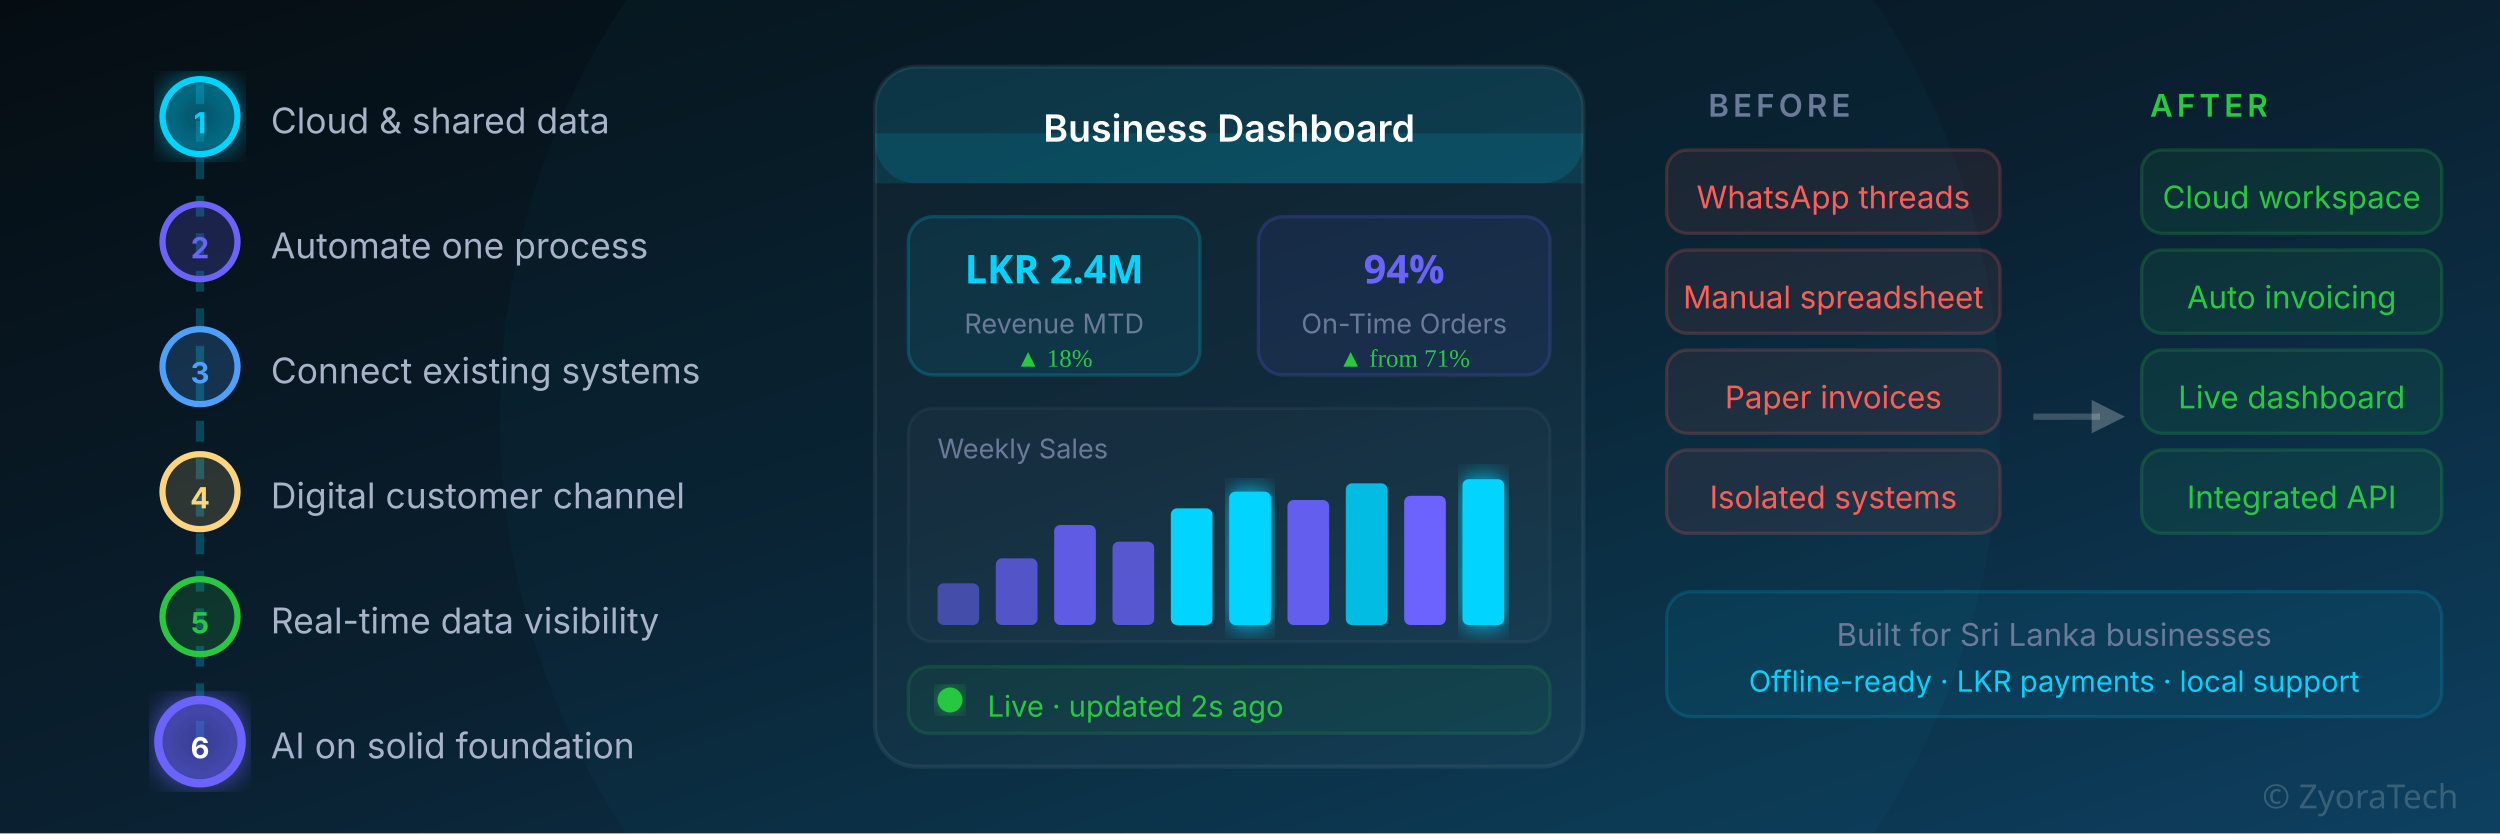
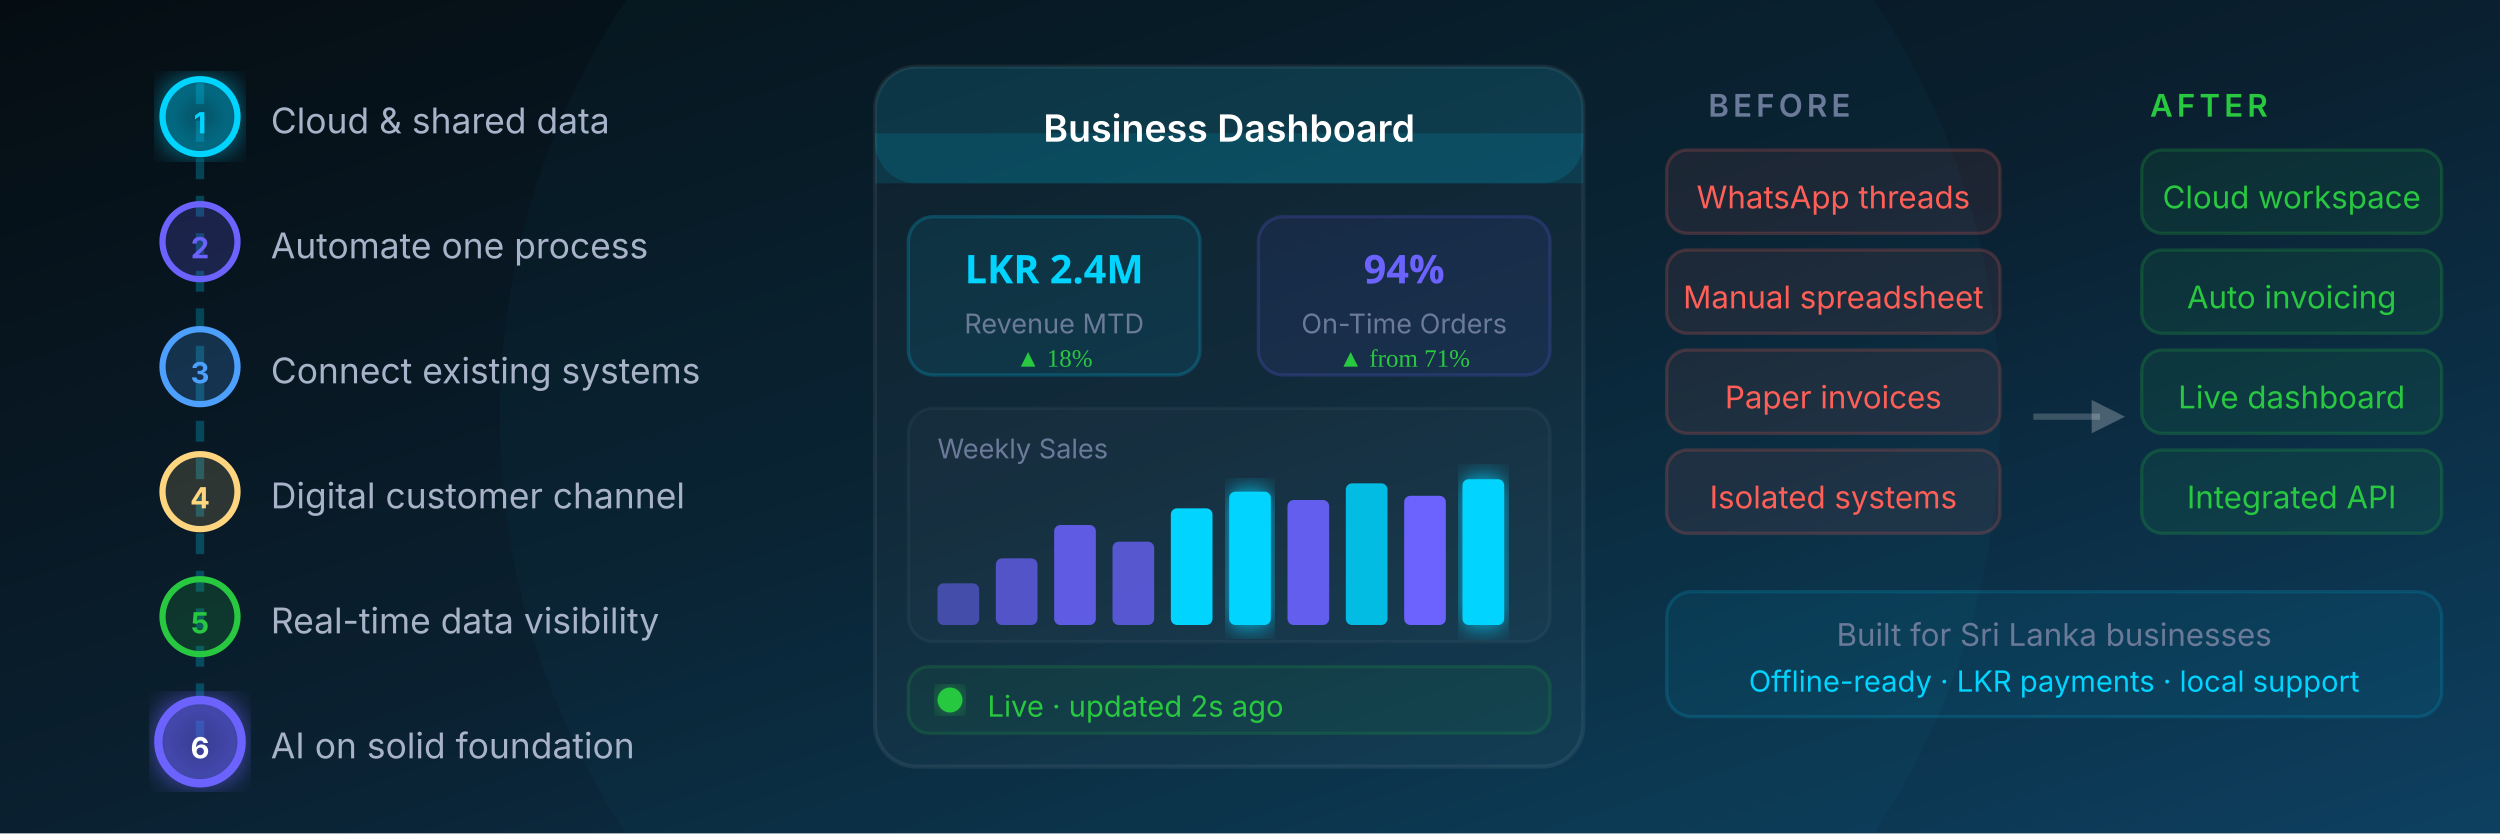
<svg xmlns="http://www.w3.org/2000/svg" viewBox="0 0 600 200">
  <defs>
    <linearGradient id="bg" x1="0%" y1="0%" x2="100%" y2="100%">
      <stop offset="0%" style="stop-color:#050d12" />
      <stop offset="50%" style="stop-color:#0a2030" />
      <stop offset="100%" style="stop-color:#0d4060" />
    </linearGradient>
    <linearGradient id="stepGrad1" x1="0%" y1="0%" x2="100%" y2="0%">
      <stop offset="0%" style="stop-color:#00d4ff;stop-opacity:0.15" />
      <stop offset="100%" style="stop-color:#00d4ff;stop-opacity:0.05" />
    </linearGradient>
    <linearGradient id="chartGrad" x1="0%" y1="0%" x2="0%" y2="100%">
      <stop offset="0%" style="stop-color:#00d4ff;stop-opacity:0.8" />
      <stop offset="100%" style="stop-color:#6c63ff;stop-opacity:0.4" />
    </linearGradient>
    <filter id="glow">
      <feGaussianBlur stdDeviation="3" result="b" />
      <feMerge>
        <feMergeNode in="b" />
        <feMergeNode in="SourceGraphic" />
      </feMerge>
    </filter>
  </defs>
  <rect width="600" height="200" fill="url(#bg)" />
  <circle cx="300" cy="100" r="180" fill="rgba(0,212,255,0.03)" />
  <line x1="48" y1="20" x2="48" y2="182" stroke="rgba(0,212,255,0.25)" stroke-width="2" stroke-dasharray="5 4" />
  <circle cx="48" cy="28" r="9" fill="rgba(0,212,255,0.2)" stroke="#00d4ff" stroke-width="1.5" filter="url(#glow)" />
  <text x="48" y="32" font-size="7" fill="#00d4ff" text-anchor="middle" font-family="'Inter', sans-serif" font-weight="bold">1</text>
  <text x="65" y="32" font-size="8.5" fill="#a8b2c8" font-family="'Inter', sans-serif">Cloud &amp; shared data</text>
  <circle cx="48" cy="58" r="9" fill="rgba(108,99,255,0.2)" stroke="#6c63ff" stroke-width="1.5" />
  <text x="48" y="62" font-size="7" fill="#6c63ff" text-anchor="middle" font-family="'Inter', sans-serif" font-weight="bold">2</text>
  <text x="65" y="62" font-size="8.5" fill="#a8b2c8" font-family="'Inter', sans-serif">Automate one process</text>
  <circle cx="48" cy="88" r="9" fill="rgba(78,160,255,0.2)" stroke="#4ea0ff" stroke-width="1.5" />
  <text x="48" y="92" font-size="7" fill="#4ea0ff" text-anchor="middle" font-family="'Inter', sans-serif" font-weight="bold">3</text>
  <text x="65" y="92" font-size="8.5" fill="#a8b2c8" font-family="'Inter', sans-serif">Connect existing systems</text>
  <circle cx="48" cy="118" r="9" fill="rgba(255,215,128,0.15)" stroke="#ffd580" stroke-width="1.5" />
  <text x="48" y="122" font-size="7" fill="#ffd580" text-anchor="middle" font-family="'Inter', sans-serif" font-weight="bold">4</text>
  <text x="65" y="122" font-size="8.5" fill="#a8b2c8" font-family="'Inter', sans-serif">Digital customer channel</text>
  <circle cx="48" cy="148" r="9" fill="rgba(40,200,64,0.15)" stroke="#28c840" stroke-width="1.5" />
  <text x="48" y="152" font-size="7" fill="#28c840" text-anchor="middle" font-family="'Inter', sans-serif" font-weight="bold">5</text>
  <text x="65" y="152" font-size="8.5" fill="#a8b2c8" font-family="'Inter', sans-serif">Real-time data visibility</text>
  <circle cx="48" cy="178" r="10" fill="rgba(108,99,255,0.3)" stroke="#6c63ff" stroke-width="2" filter="url(#glow)" />
  <text x="48" y="182" font-size="7" fill="#fff" text-anchor="middle" font-family="'Inter', sans-serif" font-weight="bold">6</text>
  <text x="65" y="182" font-size="8.5" fill="#a8b2c8" font-family="'Inter', sans-serif">AI on solid foundation</text>
  <rect x="210" y="16" width="170" height="168" rx="10" fill="rgba(255,255,255,0.03)" stroke="rgba(255,255,255,0.07)" stroke-width="1" />
  <rect x="210" y="16" width="170" height="28" rx="10" fill="rgba(0,212,255,0.12)" />
  <rect x="210" y="32" width="170" height="12" fill="rgba(0,212,255,0.12)" />
  <text x="295" y="34" font-size="9" fill="#fff" text-anchor="middle" font-family="'Inter', sans-serif" font-weight="600">Business Dashboard</text>
  <rect x="218" y="52" width="70" height="38" rx="6" fill="rgba(0,212,255,0.08)" stroke="rgba(0,212,255,0.2)" stroke-width="0.8" />
  <text x="253" y="68" font-size="9.5" fill="#00d4ff" text-anchor="middle" font-family="'Space Grotesk', sans-serif" font-weight="700">LKR 2.4M</text>
  <text x="253" y="80" font-size="6.5" fill="#6b7a99" text-anchor="middle" font-family="'Inter', sans-serif">Revenue MTD</text>
  <text x="253" y="88" font-size="6" fill="#28c840" text-anchor="middle">▲ 18%</text>
  <rect x="302" y="52" width="70" height="38" rx="6" fill="rgba(108,99,255,0.08)" stroke="rgba(108,99,255,0.2)" stroke-width="0.8" />
  <text x="337" y="68" font-size="9.5" fill="#6c63ff" text-anchor="middle" font-family="'Space Grotesk', sans-serif" font-weight="700">94%</text>
  <text x="337" y="80" font-size="6.5" fill="#6b7a99" text-anchor="middle" font-family="'Inter', sans-serif">On-Time Orders</text>
  <text x="337" y="88" font-size="6" fill="#28c840" text-anchor="middle">▲ from 71%</text>
  <rect x="218" y="98" width="154" height="56" rx="6" fill="rgba(255,255,255,0.02)" stroke="rgba(255,255,255,0.04)" stroke-width="0.8" />
  <text x="225" y="110" font-size="6.5" fill="#6b7a99" font-family="'Inter', sans-serif">Weekly Sales</text>
  <rect x="225" y="140" width="10" height="10" rx="1.5" fill="#6c63ff" opacity="0.55" />
  <rect x="239" y="134" width="10" height="16" rx="1.5" fill="#6c63ff" opacity="0.7" />
  <rect x="253" y="126" width="10" height="24" rx="1.5" fill="#6c63ff" opacity="0.85" />
  <rect x="267" y="130" width="10" height="20" rx="1.5" fill="#6c63ff" opacity="0.75" />
  <rect x="281" y="122" width="10" height="28" rx="1.5" fill="#00d4ff" />
  <rect x="295" y="118" width="10" height="32" rx="1.5" fill="#00d4ff" filter="url(#glow)" />
  <rect x="309" y="120" width="10" height="30" rx="1.5" fill="#6c63ff" opacity="0.9" />
  <rect x="323" y="116" width="10" height="34" rx="1.5" fill="#00d4ff" opacity="0.85" />
  <rect x="337" y="119" width="10" height="31" rx="1.5" fill="#6c63ff" />
  <rect x="351" y="115" width="10" height="35" rx="1.5" fill="#00d4ff" filter="url(#glow)" />
  <rect x="218" y="160" width="154" height="16" rx="5" fill="rgba(40,200,64,0.06)" stroke="rgba(40,200,64,0.15)" stroke-width="0.8" />
  <circle cx="228" cy="168" r="3" fill="#28c840" filter="url(#glow)" />
  <text x="237" y="172" font-size="7" fill="#28c840" font-family="'Inter', sans-serif">Live · updated 2s ago</text>
  <g font-family="'Inter', sans-serif">
    <text x="410" y="28" font-size="7.5" fill="#6b7a99" letter-spacing="1" font-weight="600">BEFORE</text>
    <rect x="400" y="36" width="80" height="20" rx="5" fill="rgba(255,95,87,0.08)" stroke="rgba(255,95,87,0.2)" stroke-width="0.8" />
    <text x="440" y="50" font-size="7.5" fill="#ff5f57" text-anchor="middle">WhatsApp threads</text>
    <rect x="400" y="60" width="80" height="20" rx="5" fill="rgba(255,95,87,0.08)" stroke="rgba(255,95,87,0.2)" stroke-width="0.8" />
    <text x="440" y="74" font-size="7.5" fill="#ff5f57" text-anchor="middle">Manual spreadsheet</text>
    <rect x="400" y="84" width="80" height="20" rx="5" fill="rgba(255,95,87,0.08)" stroke="rgba(255,95,87,0.2)" stroke-width="0.8" />
    <text x="440" y="98" font-size="7.5" fill="#ff5f57" text-anchor="middle">Paper invoices</text>
    <rect x="400" y="108" width="80" height="20" rx="5" fill="rgba(255,95,87,0.08)" stroke="rgba(255,95,87,0.2)" stroke-width="0.8" />
    <text x="440" y="122" font-size="7.5" fill="#ff5f57" text-anchor="middle">Isolated systems</text>
    <line x1="488" y1="100" x2="504" y2="100" stroke="rgba(255,255,255,0.2)" stroke-width="1.5" />
    <polygon points="502,96 510,100 502,104" fill="rgba(255,255,255,0.25)" />
    <text x="516" y="28" font-size="7.5" fill="#28c840" letter-spacing="1" font-weight="600">AFTER</text>
    <rect x="514" y="36" width="72" height="20" rx="5" fill="rgba(40,200,64,0.08)" stroke="rgba(40,200,64,0.2)" stroke-width="0.8" />
    <text x="550" y="50" font-size="7.5" fill="#28c840" text-anchor="middle">Cloud workspace</text>
    <rect x="514" y="60" width="72" height="20" rx="5" fill="rgba(40,200,64,0.08)" stroke="rgba(40,200,64,0.2)" stroke-width="0.8" />
    <text x="550" y="74" font-size="7.5" fill="#28c840" text-anchor="middle">Auto invoicing</text>
    <rect x="514" y="84" width="72" height="20" rx="5" fill="rgba(40,200,64,0.08)" stroke="rgba(40,200,64,0.2)" stroke-width="0.8" />
    <text x="550" y="98" font-size="7.5" fill="#28c840" text-anchor="middle">Live dashboard</text>
    <rect x="514" y="108" width="72" height="20" rx="5" fill="rgba(40,200,64,0.08)" stroke="rgba(40,200,64,0.2)" stroke-width="0.8" />
    <text x="550" y="122" font-size="7.5" fill="#28c840" text-anchor="middle">Integrated API</text>
    <rect x="400" y="142" width="186" height="30" rx="6" fill="rgba(0,212,255,0.06)" stroke="rgba(0,212,255,0.15)" stroke-width="0.8" />
    <text x="493" y="155" font-size="7.5" fill="#6b7a99" text-anchor="middle">Built for Sri Lanka businesses</text>
    <text x="493" y="166" font-size="7" fill="#00d4ff" text-anchor="middle">Offline-ready · LKR payments · local support</text>
  </g>
-   <text x="590" y="194" font-family="sans-serif" font-size="8" fill="#ffffff" opacity="0.18" text-anchor="end">© ZyoraTech</text>
</svg>
